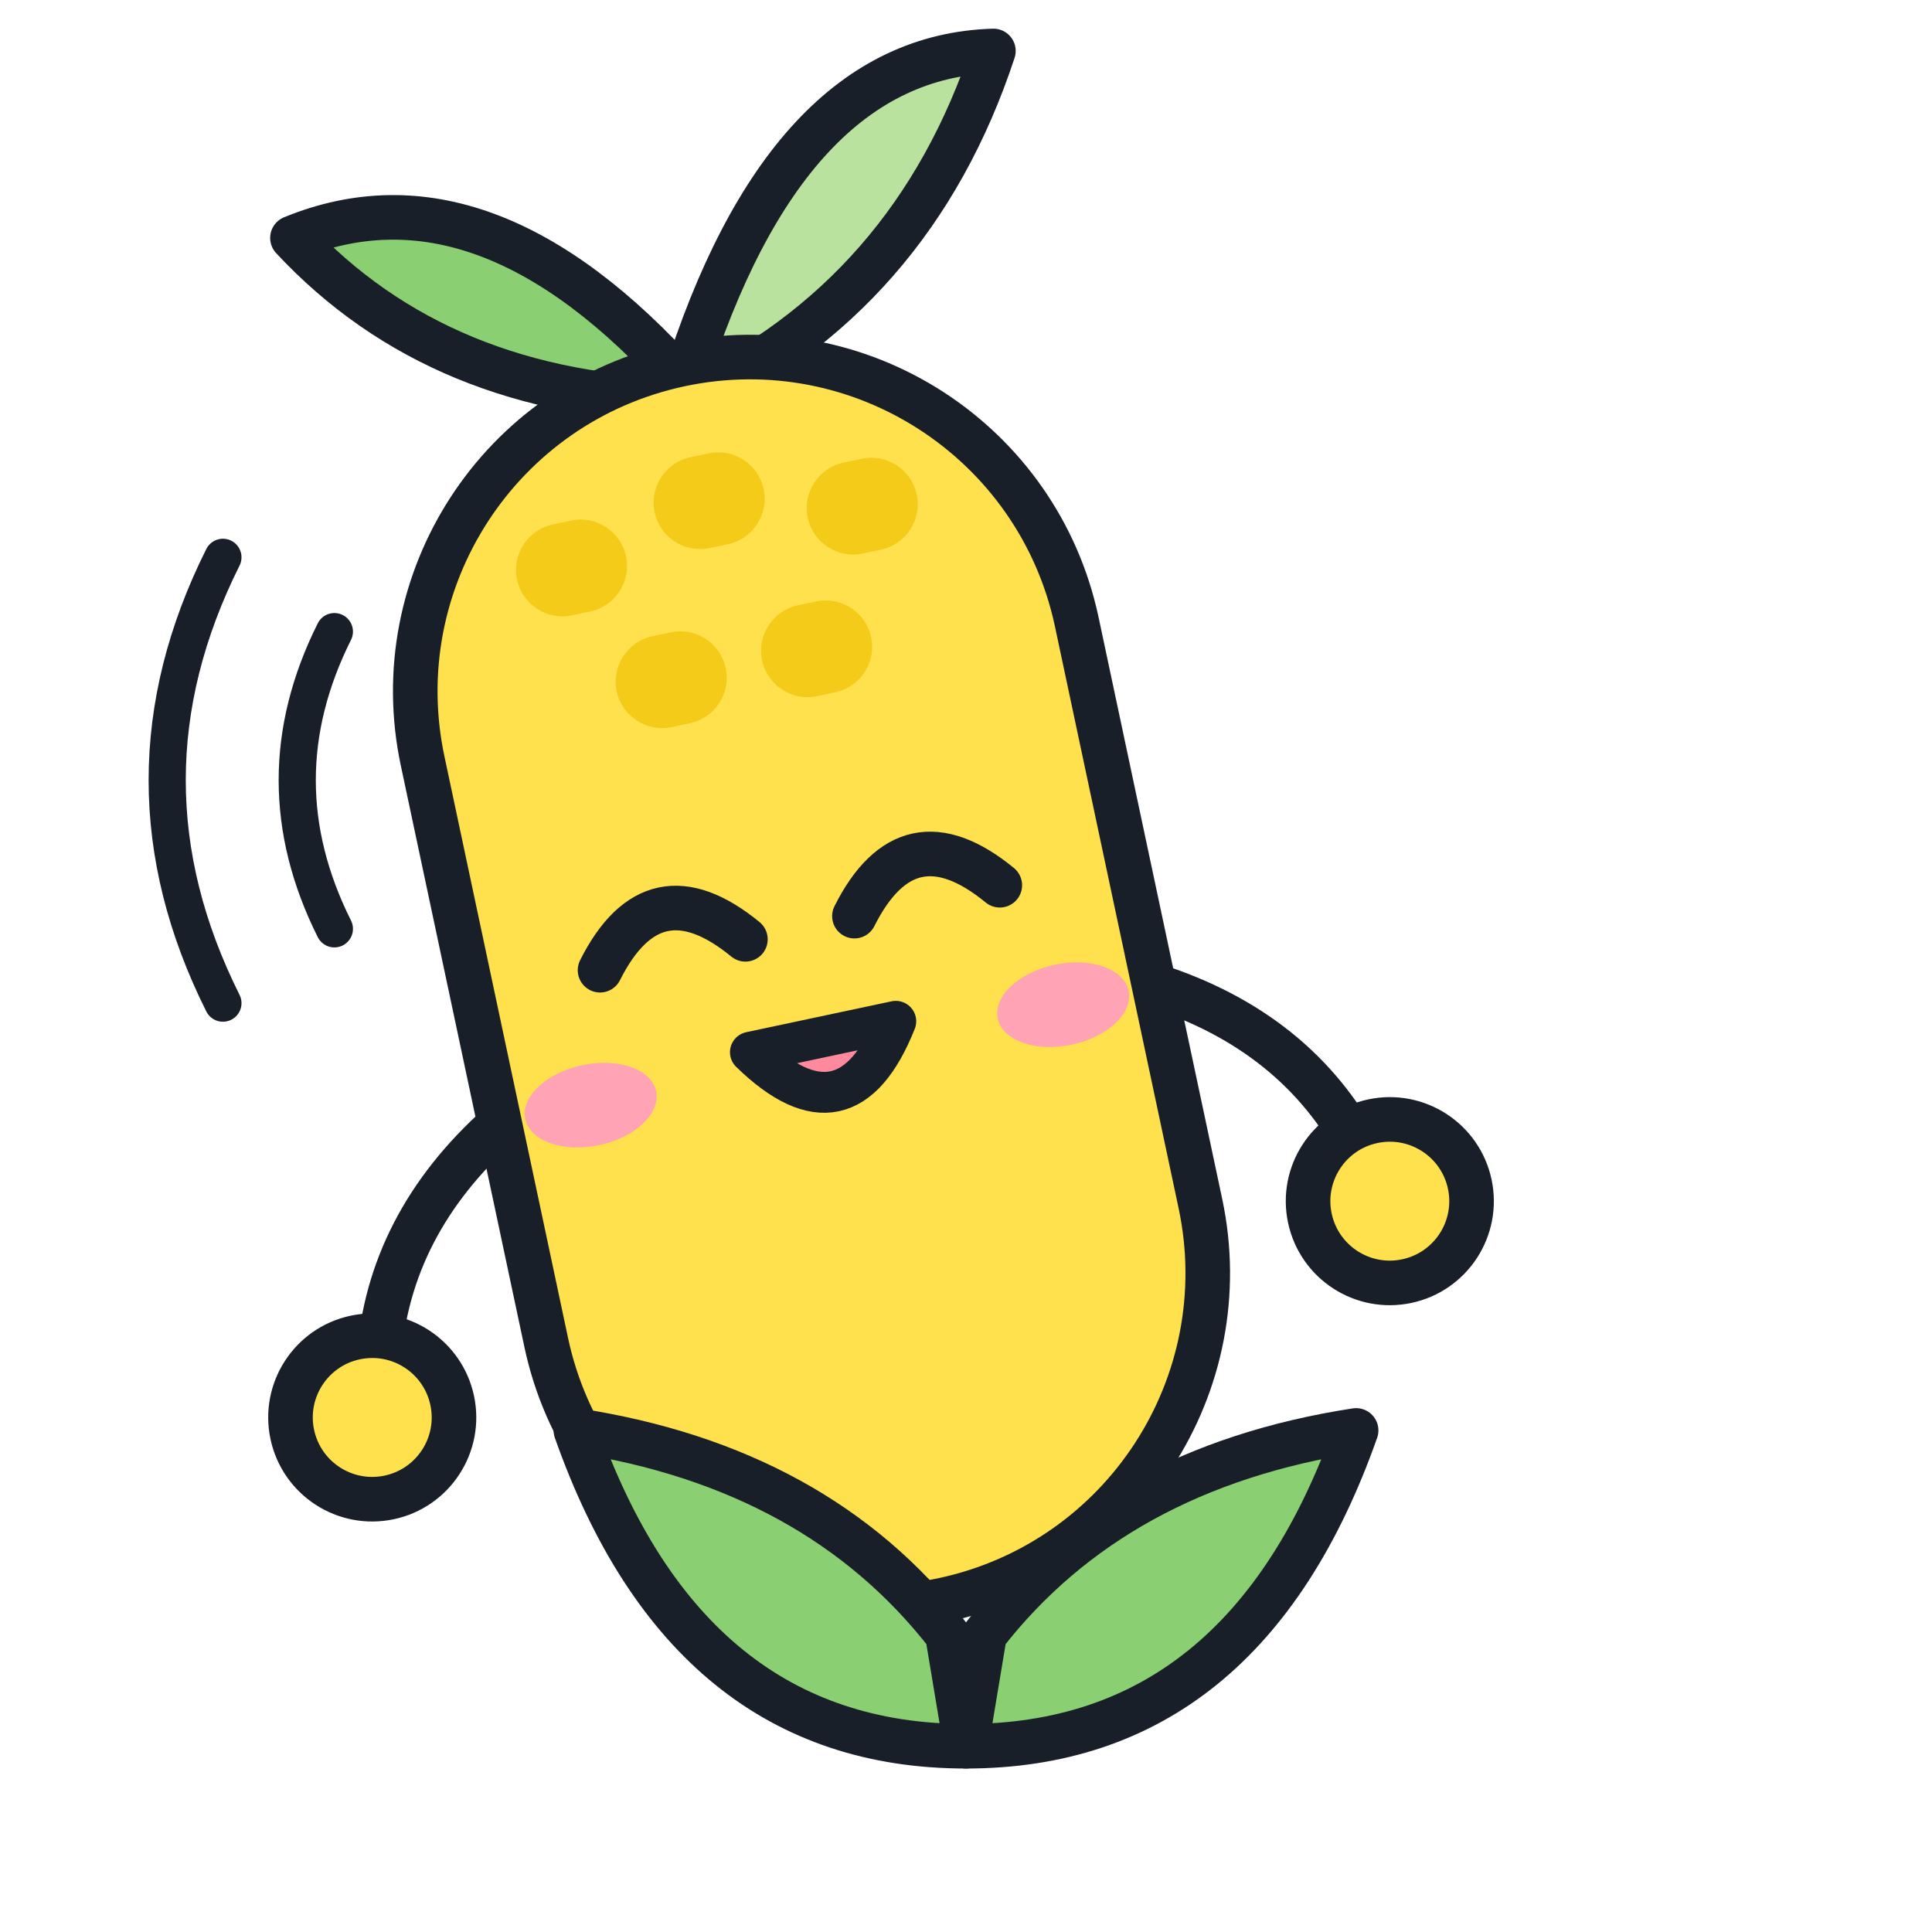
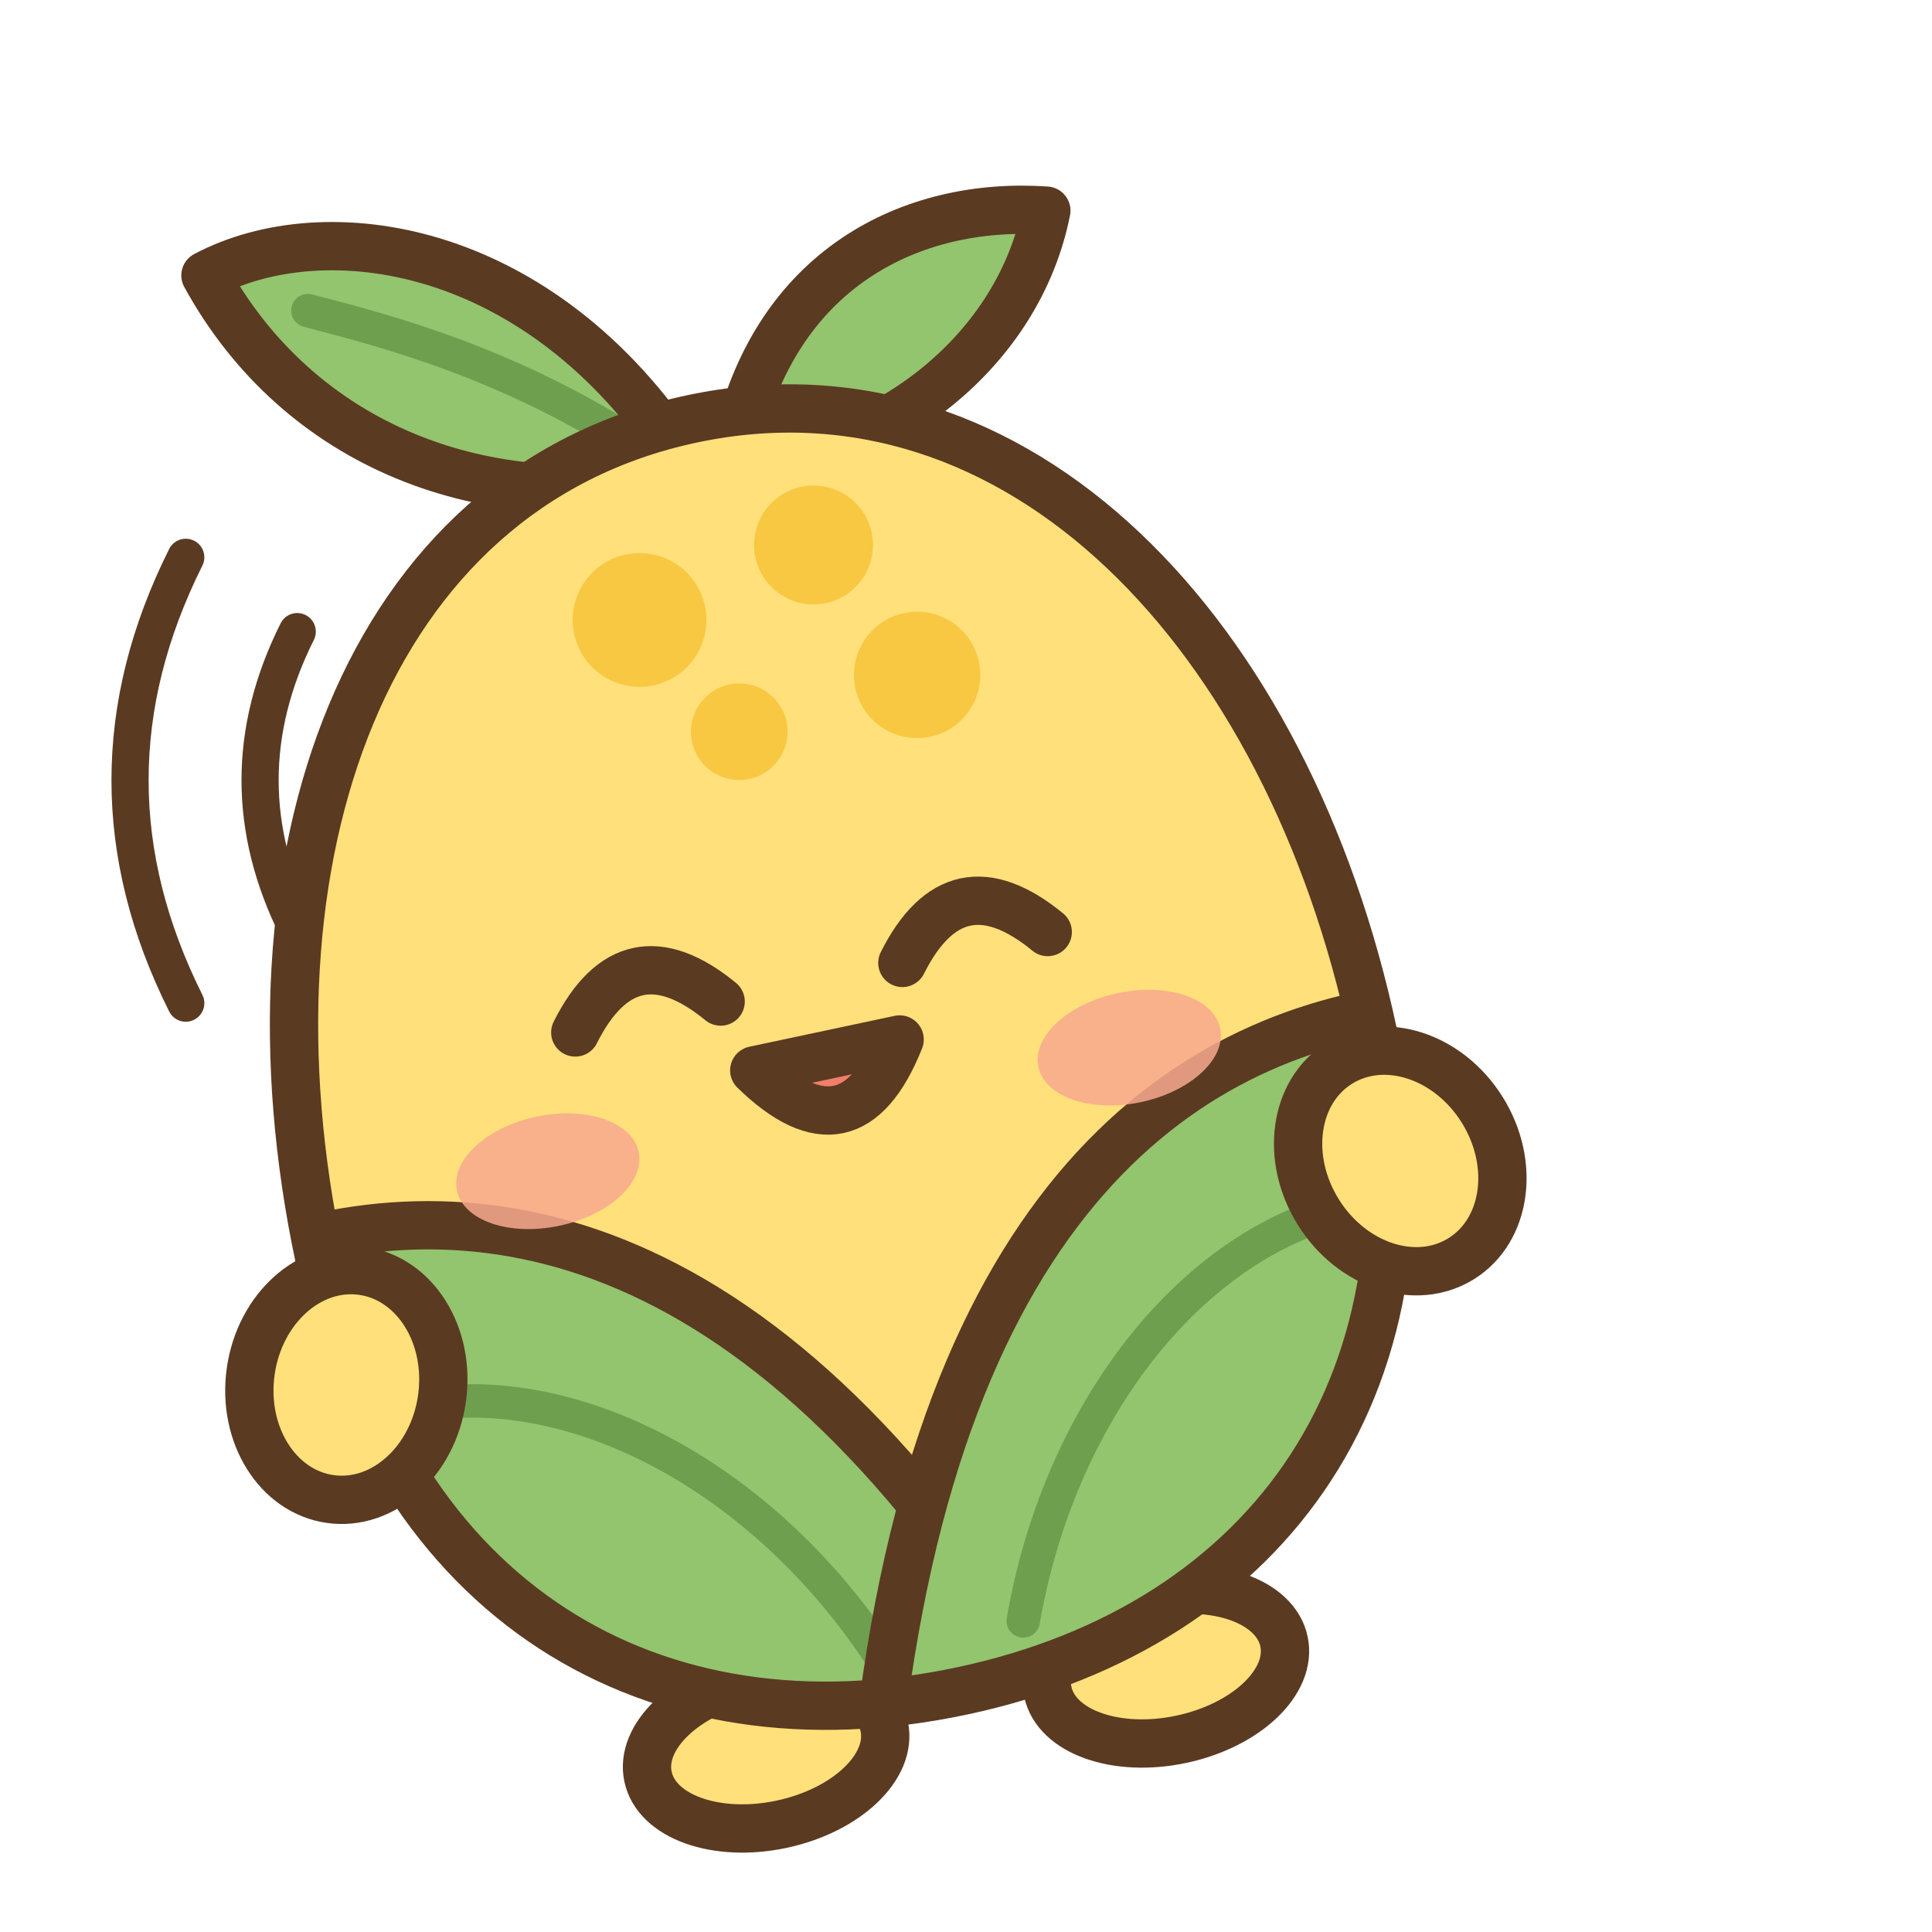
<svg xmlns="http://www.w3.org/2000/svg" viewBox="-4 -4 104 104" width="512" height="512">
  <g transform="rotate(-12 48 88)">
-     <path d="M48 15 Q40 1 29 3 Q35 13 48 16 Z" fill="#8ACF72" stroke="#191F28" stroke-width="2.4" stroke-linejoin="round" />
-     <path d="M48 15 Q57 -1 68 1 Q61 13 48 16 Z" fill="#B9E29F" stroke="#191F28" stroke-width="2.4" stroke-linejoin="round" />
-     <path d="M30 52 Q23 56 21 63" fill="none" stroke="#191F28" stroke-width="2.4" stroke-linecap="round" />
-     <circle cx="20" cy="66" r="4.4" fill="#FFE14D" stroke="#191F28" stroke-width="2.4" />
-     <path d="M66 52 Q73 56 75 63" fill="none" stroke="#191F28" stroke-width="2.4" stroke-linecap="round" />
-     <circle cx="76" cy="66" r="4.4" fill="#FFE14D" stroke="#191F28" stroke-width="2.4" />
-     <rect x="30" y="14" width="36" height="68" rx="18" fill="#FFE14D" stroke="#191F28" stroke-width="2.4" />
-     <g fill="#F5CB1A">
-       <rect x="37" y="21" width="6" height="5" rx="2.5" />
-       <rect x="45" y="19" width="6" height="5" rx="2.5" />
-       <rect x="53" y="21" width="6" height="5" rx="2.5" />
-       <rect x="41" y="28" width="6" height="5" rx="2.5" />
-       <rect x="49" y="28" width="6" height="5" rx="2.5" />
+     <path d="M47 19 C42 6 31 2 24 4 C27 14 36 20 47 20 Z" fill="#93C46E" stroke="#5B3A22" stroke-width="2.6" stroke-linejoin="round" stroke-linecap="round" />
+     <path d="M45 18 C39 12 33 9 29 7" fill="none" stroke="#6E9F4E" stroke-width="1.8" stroke-linecap="round" />
+     <path d="M50 19 C54 10 62 8 69 10 C66 17 58 21 50 20 Z" fill="#93C46E" stroke="#5B3A22" stroke-width="2.6" stroke-linejoin="round" stroke-linecap="round" />
+     <ellipse cx="37" cy="88" rx="6.5" ry="4" fill="#FFE07A" stroke="#5B3A22" stroke-width="2.6" stroke-linejoin="round" stroke-linecap="round" />
+     <ellipse cx="59" cy="88" rx="6.5" ry="4" fill="#FFE07A" stroke="#5B3A22" stroke-width="2.6" stroke-linejoin="round" stroke-linecap="round" />
+     <defs>
+       <clipPath id="egg">
+         <path d="M48 17 C66 17 77 35 77 57 C77 76 65 87 48 87 C31 87 19 76 19 57 C19 35 30 17 48 17 Z" />
+       </clipPath>
+     </defs>
+     <path d="M48 17 C66 17 77 35 77 57 C77 76 65 87 48 87 C31 87 19 76 19 57 C19 35 30 17 48 17 Z" fill="#FFE07A" />
+     <g fill="#F8C843">
+       <circle cx="43" cy="27" r="3.6" />
+       <circle cx="53" cy="25" r="3.2" />
+       <circle cx="57" cy="33" r="3.4" />
+       <circle cx="47" cy="34" r="2.6" />
    </g>
-     <path d="M37 45 q4-5 8 0 M51 45 q4-5 8 0" fill="none" stroke="#191F28" stroke-width="2.4" stroke-linecap="round" />
-     <path d="M44 51 q4 6 8 0 Z" fill="#FF8A9E" stroke="#191F28" stroke-width="2.2" stroke-linejoin="round" />
-     <ellipse cx="35" cy="52" rx="3.6" ry="2.2" fill="#FFA3B5" />
-     <ellipse cx="61" cy="52" rx="3.6" ry="2.2" fill="#FFA3B5" />
+     <g clip-path="url(#egg)">
+       <path d="M17 56 C30 55 45 62 54 92 L10 92 Z" fill="#93C46E" stroke="#5B3A22" stroke-width="2.6" stroke-linejoin="round" stroke-linecap="round" />
+       <path d="M24 66 C32 67 40 74 44 84" fill="none" stroke="#6E9F4E" stroke-width="1.8" stroke-linecap="round" />
+       <path d="M79 56 C66 55 51 62 42 92 L86 92 Z" fill="#93C46E" stroke="#5B3A22" stroke-width="2.6" stroke-linejoin="round" stroke-linecap="round" />
+       <path d="M72 66 C64 67 56 74 52 84" fill="none" stroke="#6E9F4E" stroke-width="1.8" stroke-linecap="round" />
+     </g>
+     <path d="M48 17 C66 17 77 35 77 57 C77 76 65 87 48 87 C31 87 19 76 19 57 C19 35 30 17 48 17 Z" fill="none" stroke="#5B3A22" stroke-width="2.6" stroke-linejoin="round" stroke-linecap="round" />
+     <path d="M35 48 q4 -5 8 0 M53 48 q4 -5 8 0" fill="none" stroke="#5B3A22" stroke-width="2.6" stroke-linejoin="round" stroke-linecap="round" />
+     <path d="M44 52 q4 6 8 0 Z" fill="#F27D6B" stroke="#5B3A22" stroke-width="2.6" stroke-linejoin="round" stroke-linecap="round" />
+     <ellipse cx="32" cy="55" rx="5" ry="3" fill="#F7A98E" opacity=".85" />
+     <ellipse cx="64" cy="55" rx="5" ry="3" fill="#F7A98E" opacity=".85" />
+     <ellipse cx="19" cy="64" rx="5.2" ry="6.2" transform="rotate(20 19 64)" fill="#FFE07A" stroke="#5B3A22" stroke-width="2.6" stroke-linejoin="round" stroke-linecap="round" />
+     <ellipse cx="77" cy="64" rx="5.2" ry="6.2" transform="rotate(-20 77 64)" fill="#FFE07A" stroke="#5B3A22" stroke-width="2.6" stroke-linejoin="round" stroke-linecap="round" />
  </g>
-   <path d="M14 30 q-4 8 0 16 M8 26 q-6 12 0 24" fill="none" stroke="#191F28" stroke-width="2" stroke-linecap="round" />
-   <path d="M48 90 Q33 90 27 73 Q40 75 47 84 Z" fill="#8ACF72" stroke="#191F28" stroke-width="2.4" stroke-linejoin="round" />
-   <path d="M48 90 Q63 90 69 73 Q56 75 49 84 Z" fill="#8ACF72" stroke="#191F28" stroke-width="2.4" stroke-linejoin="round" />
+   <path d="M12 30 q-4 8 0 16 M6 26 q-6 12 0 24" fill="none" stroke="#5B3A22" stroke-width="2" stroke-linecap="round" />
</svg>
